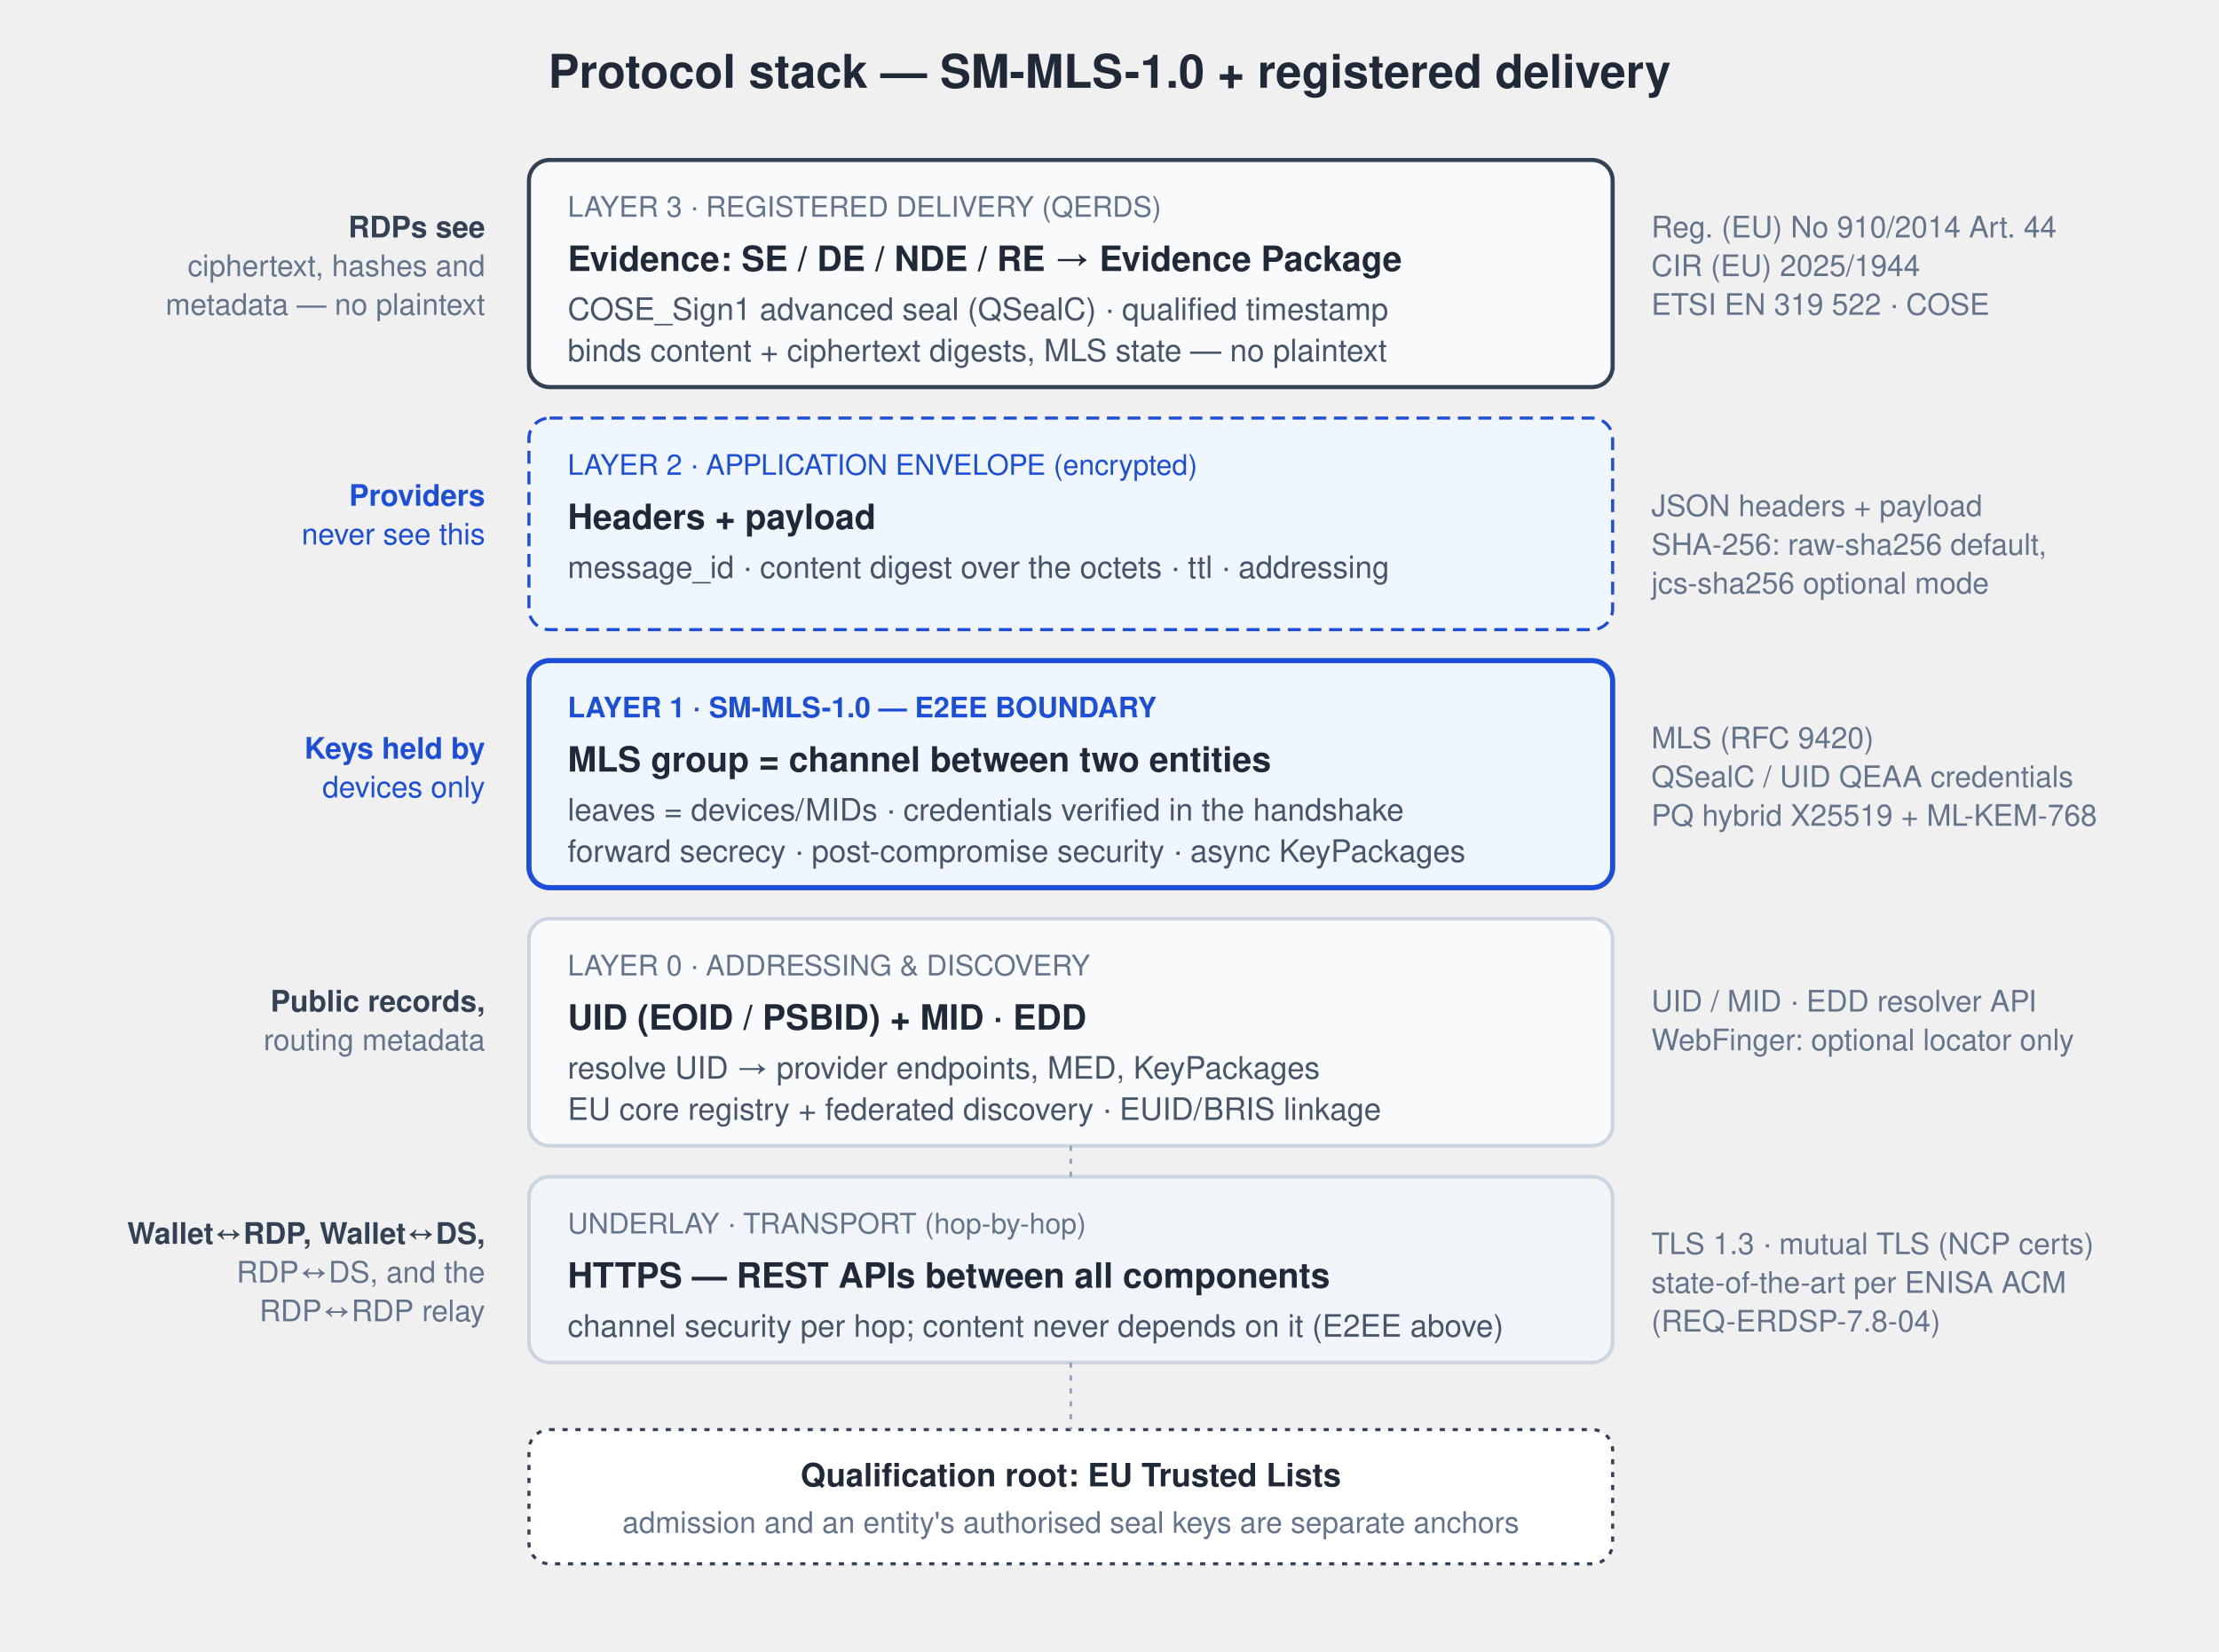
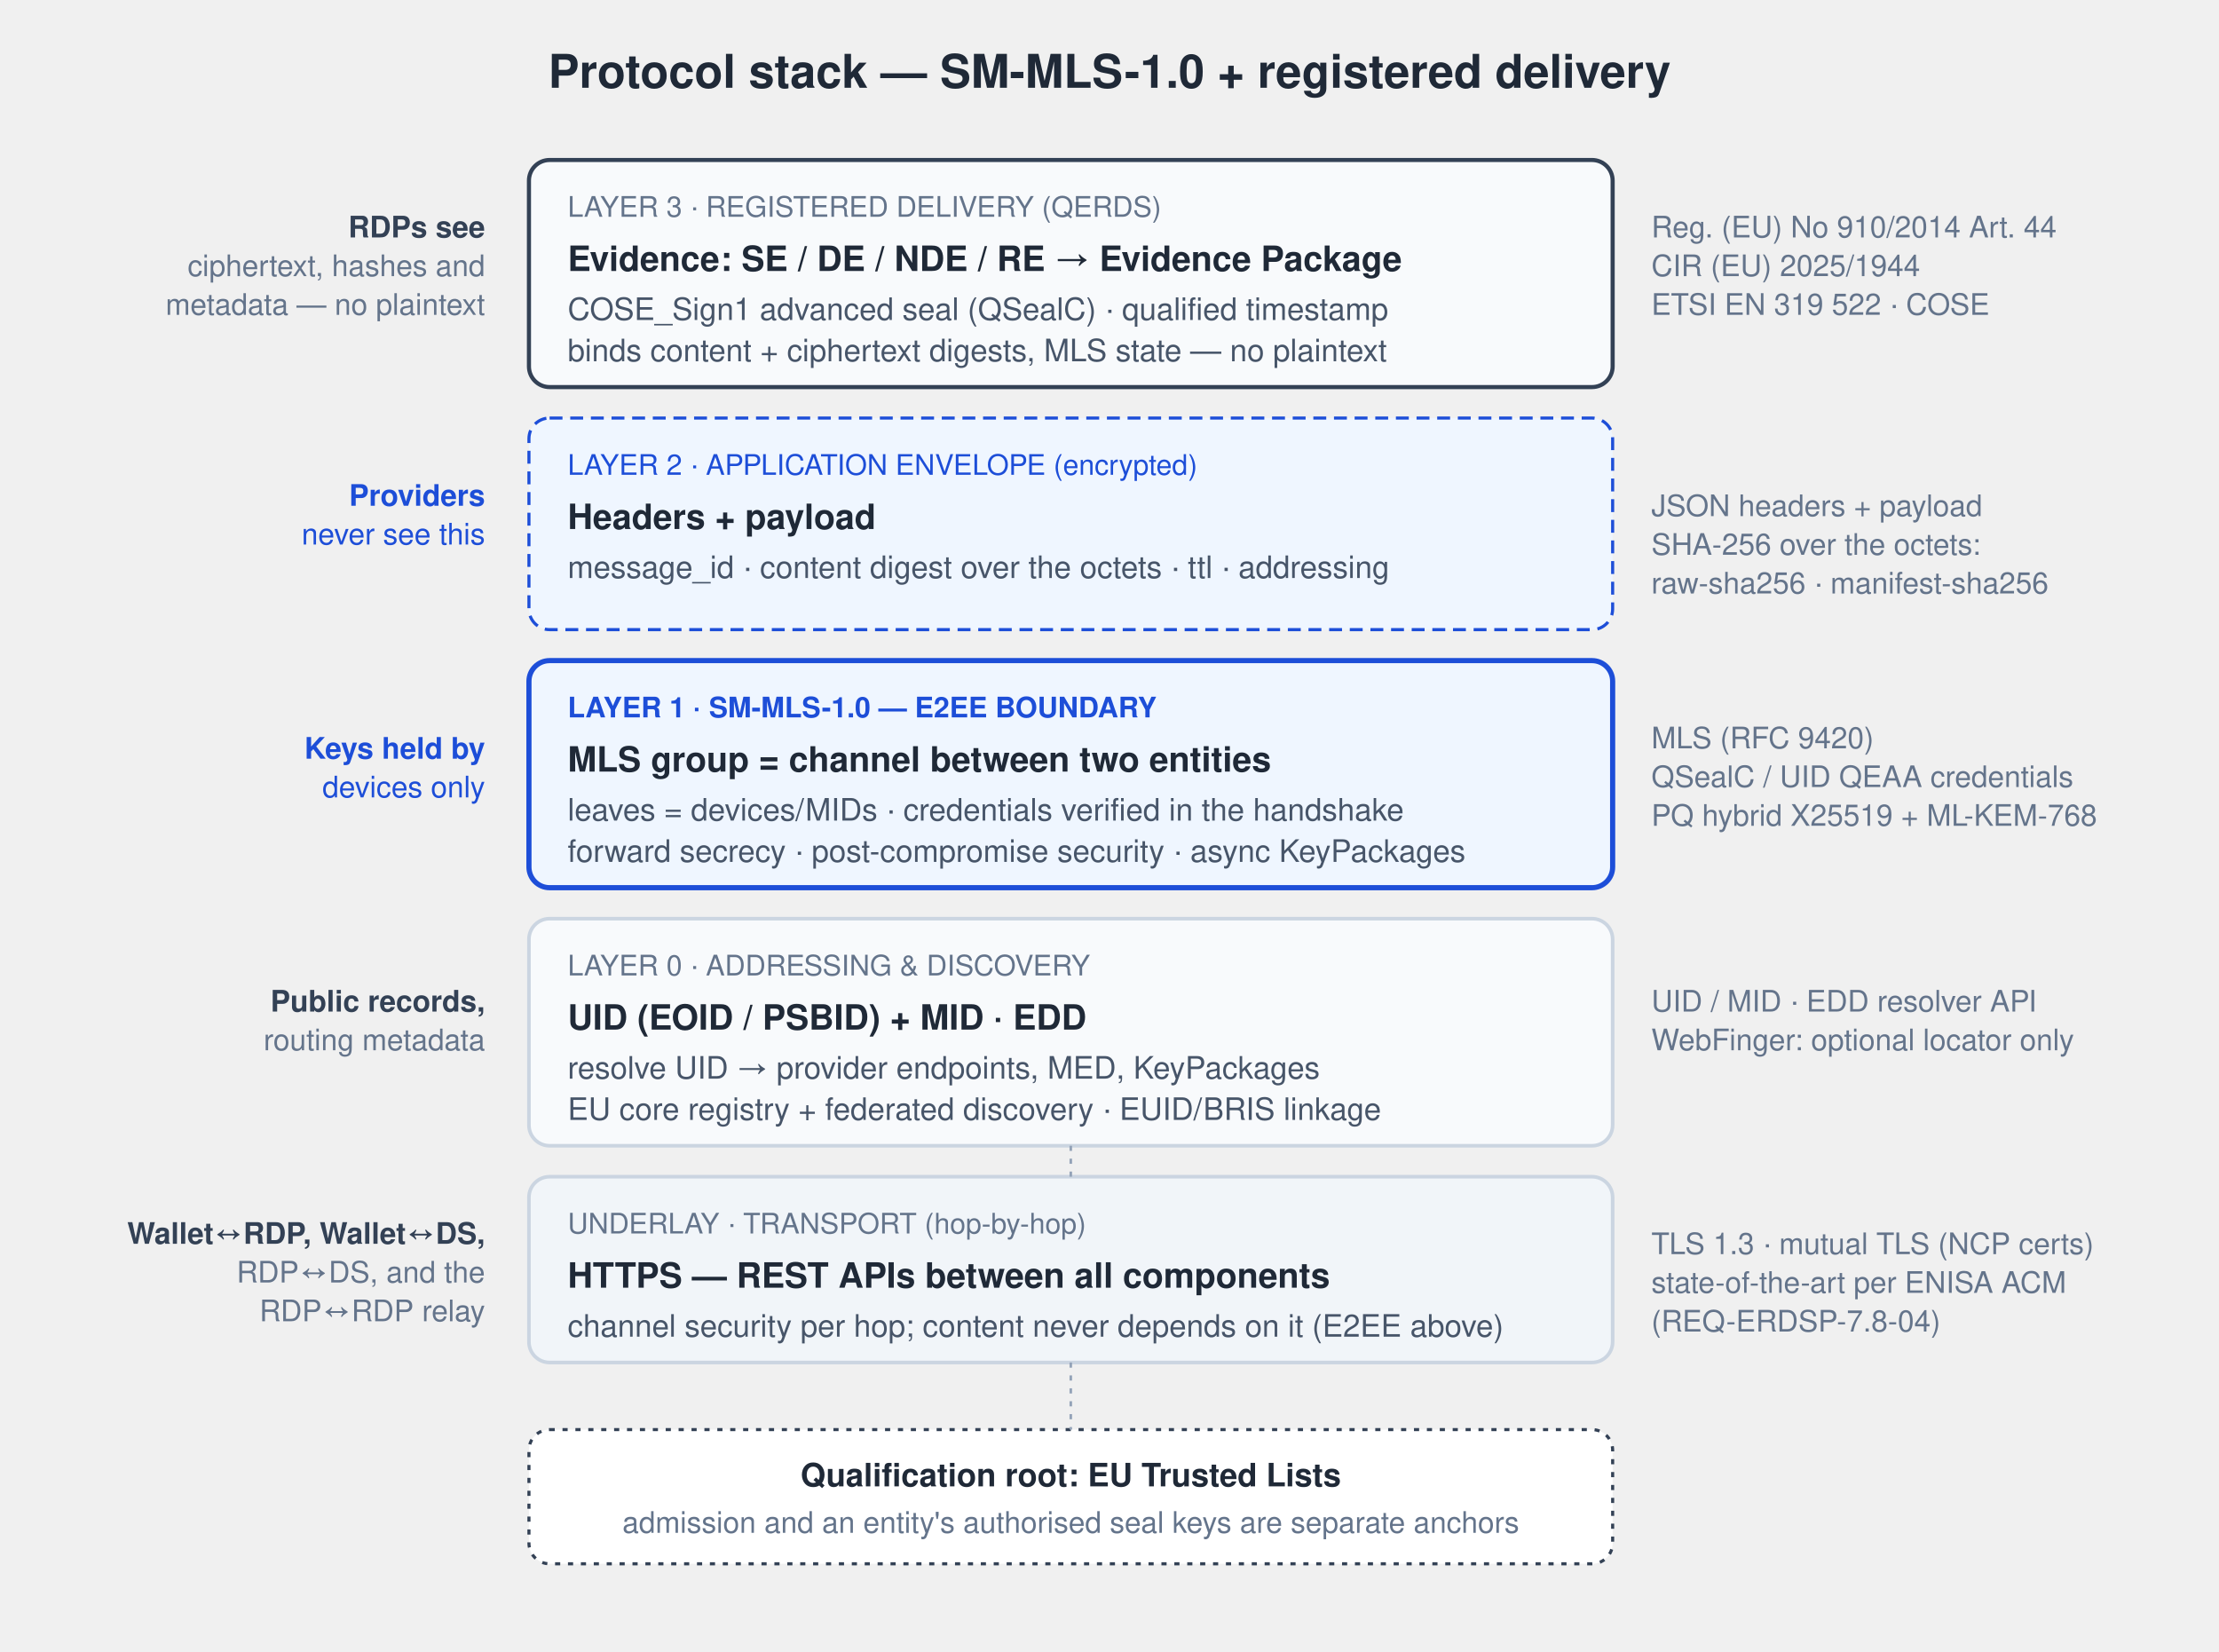
<svg xmlns="http://www.w3.org/2000/svg" viewBox="0 0 860 640" font-family="Helvetica, Arial, sans-serif" role="img">
  <text x="430" y="34" text-anchor="middle" font-size="18" font-weight="bold" fill="#1f2937">Protocol stack — SM-MLS-1.0 + registered delivery</text>
  <rect x="205" y="62" width="420" height="88" rx="8" fill="#f8fafc" stroke="#334155" stroke-width="1.6" />
  <text x="220" y="84" font-size="11" fill="#64748b">LAYER 3 · REGISTERED DELIVERY (QERDS)</text>
  <text x="220" y="105" font-size="13.5" font-weight="bold" fill="#1f2937">Evidence: SE / DE / NDE / RE → Evidence Package</text>
  <text x="220" y="124" font-size="12" fill="#475569">COSE_Sign1 advanced seal (QSealC) · qualified timestamp</text>
  <text x="220" y="140" font-size="12" fill="#475569">binds content + ciphertext digests, MLS state — no plaintext</text>
  <rect x="205" y="162" width="420" height="82" rx="8" fill="#eff6ff" stroke="#1d4ed8" stroke-width="1.2" stroke-dasharray="5 3" />
  <text x="220" y="184" font-size="11" fill="#1d4ed8">LAYER 2 · APPLICATION ENVELOPE (encrypted)</text>
  <text x="220" y="205" font-size="13.5" font-weight="bold" fill="#1f2937">Headers + payload</text>
  <text x="220" y="224" font-size="12" fill="#475569">message_id · content digest over the octets · ttl · addressing</text>
  <rect x="205" y="256" width="420" height="88" rx="8" fill="#eff6ff" stroke="#1d4ed8" stroke-width="2" />
  <text x="220" y="278" font-size="11" fill="#1d4ed8" font-weight="bold">LAYER 1 · SM-MLS-1.0 — E2EE BOUNDARY</text>
  <text x="220" y="299" font-size="13.5" font-weight="bold" fill="#1f2937">MLS group = channel between two entities</text>
  <text x="220" y="318" font-size="12" fill="#475569">leaves = devices/MIDs · credentials verified in the handshake</text>
  <text x="220" y="334" font-size="12" fill="#475569">forward secrecy · post-compromise security · async KeyPackages</text>
  <rect x="205" y="356" width="420" height="88" rx="8" fill="#f8fafc" stroke="#cbd5e1" stroke-width="1.4" />
  <text x="220" y="378" font-size="11" fill="#64748b">LAYER 0 · ADDRESSING &amp; DISCOVERY</text>
  <text x="220" y="399" font-size="13.5" font-weight="bold" fill="#1f2937">UID (EOID / PSBID) + MID · EDD</text>
  <text x="220" y="418" font-size="12" fill="#475569">resolve UID → provider endpoints, MED, KeyPackages</text>
  <text x="220" y="434" font-size="12" fill="#475569">EU core registry + federated discovery · EUID/BRIS linkage</text>
  <text x="188" y="92" text-anchor="end" font-size="11.5" fill="#334155" font-weight="bold">RDPs see</text>
  <text x="188" y="107" text-anchor="end" font-size="11.5" fill="#64748b">ciphertext, hashes and</text>
  <text x="188" y="122" text-anchor="end" font-size="11.5" fill="#64748b">metadata — no plaintext</text>
  <text x="188" y="196" text-anchor="end" font-size="11.5" fill="#1d4ed8" font-weight="bold">Providers</text>
  <text x="188" y="211" text-anchor="end" font-size="11.5" fill="#1d4ed8">never see this</text>
  <text x="188" y="294" text-anchor="end" font-size="11.5" fill="#1d4ed8" font-weight="bold">Keys held by</text>
  <text x="188" y="309" text-anchor="end" font-size="11.5" fill="#1d4ed8">devices only</text>
  <text x="188" y="392" text-anchor="end" font-size="11.5" fill="#334155" font-weight="bold">Public records,</text>
  <text x="188" y="407" text-anchor="end" font-size="11.5" fill="#64748b">routing metadata</text>
  <text x="640" y="92" font-size="11.5" fill="#64748b">Reg. (EU) No 910/2014 Art. 44</text>
  <text x="640" y="107" font-size="11.5" fill="#64748b">CIR (EU) 2025/1944</text>
  <text x="640" y="122" font-size="11.5" fill="#64748b">ETSI EN 319 522 · COSE</text>
  <text x="640" y="200" font-size="11.5" fill="#64748b">JSON headers + payload</text>
-   <text x="640" y="215" font-size="11.5" fill="#64748b">SHA-256: raw-sha256 default,</text>
-   <text x="640" y="230" font-size="11.5" fill="#64748b">jcs-sha256 optional mode</text>
+   <text x="640" y="215" font-size="11.5" fill="#64748b">SHA-256 over the octets:</text>
+   <text x="640" y="230" font-size="11.5" fill="#64748b">raw-sha256 · manifest-sha256</text>
  <text x="640" y="290" font-size="11.5" fill="#64748b">MLS (RFC 9420)</text>
  <text x="640" y="305" font-size="11.5" fill="#64748b">QSealC / UID QEAA credentials</text>
  <text x="640" y="320" font-size="11.5" fill="#64748b">PQ hybrid X25519 + ML-KEM-768</text>
  <text x="640" y="392" font-size="11.5" fill="#64748b">UID / MID · EDD resolver API</text>
  <text x="640" y="407" font-size="11.5" fill="#64748b">WebFinger: optional locator only</text>
  <rect x="205" y="456" width="420" height="72" rx="8" fill="#f1f5f9" stroke="#cbd5e1" stroke-width="1.4" />
  <text x="220" y="478" font-size="11" fill="#64748b">UNDERLAY · TRANSPORT (hop-by-hop)</text>
  <text x="220" y="499" font-size="13.5" font-weight="bold" fill="#1f2937">HTTPS — REST APIs between all components</text>
  <text x="220" y="518" font-size="12" fill="#475569">channel security per hop; content never depends on it (E2EE above)</text>
  <text x="188" y="482" text-anchor="end" font-size="11.5" fill="#334155" font-weight="bold">Wallet↔RDP, Wallet↔DS,</text>
  <text x="188" y="497" text-anchor="end" font-size="11.5" fill="#64748b">RDP↔DS, and the</text>
  <text x="188" y="512" text-anchor="end" font-size="11.5" fill="#64748b">RDP↔RDP relay</text>
  <text x="640" y="486" font-size="11.5" fill="#64748b">TLS 1.3 · mutual TLS (NCP certs)</text>
  <text x="640" y="501" font-size="11.5" fill="#64748b">state-of-the-art per ENISA ACM</text>
  <text x="640" y="516" font-size="11.5" fill="#64748b">(REQ-ERDSP-7.8-04)</text>
  <rect x="205" y="554" width="420" height="52" rx="8" fill="#ffffff" stroke="#334155" stroke-width="1.2" stroke-dasharray="2 3" />
  <text x="415" y="576" text-anchor="middle" font-size="12.5" font-weight="bold" fill="#1f2937">Qualification root: EU Trusted Lists</text>
  <text x="415" y="594" text-anchor="middle" font-size="11.5" fill="#64748b">admission and an entity's authorised seal keys are separate anchors</text>
  <line x1="415" y1="444" x2="415" y2="456" stroke="#94a3b8" stroke-width="1" stroke-dasharray="2 3" />
  <line x1="415" y1="528" x2="415" y2="554" stroke="#94a3b8" stroke-width="1" stroke-dasharray="2 3" />
</svg>
